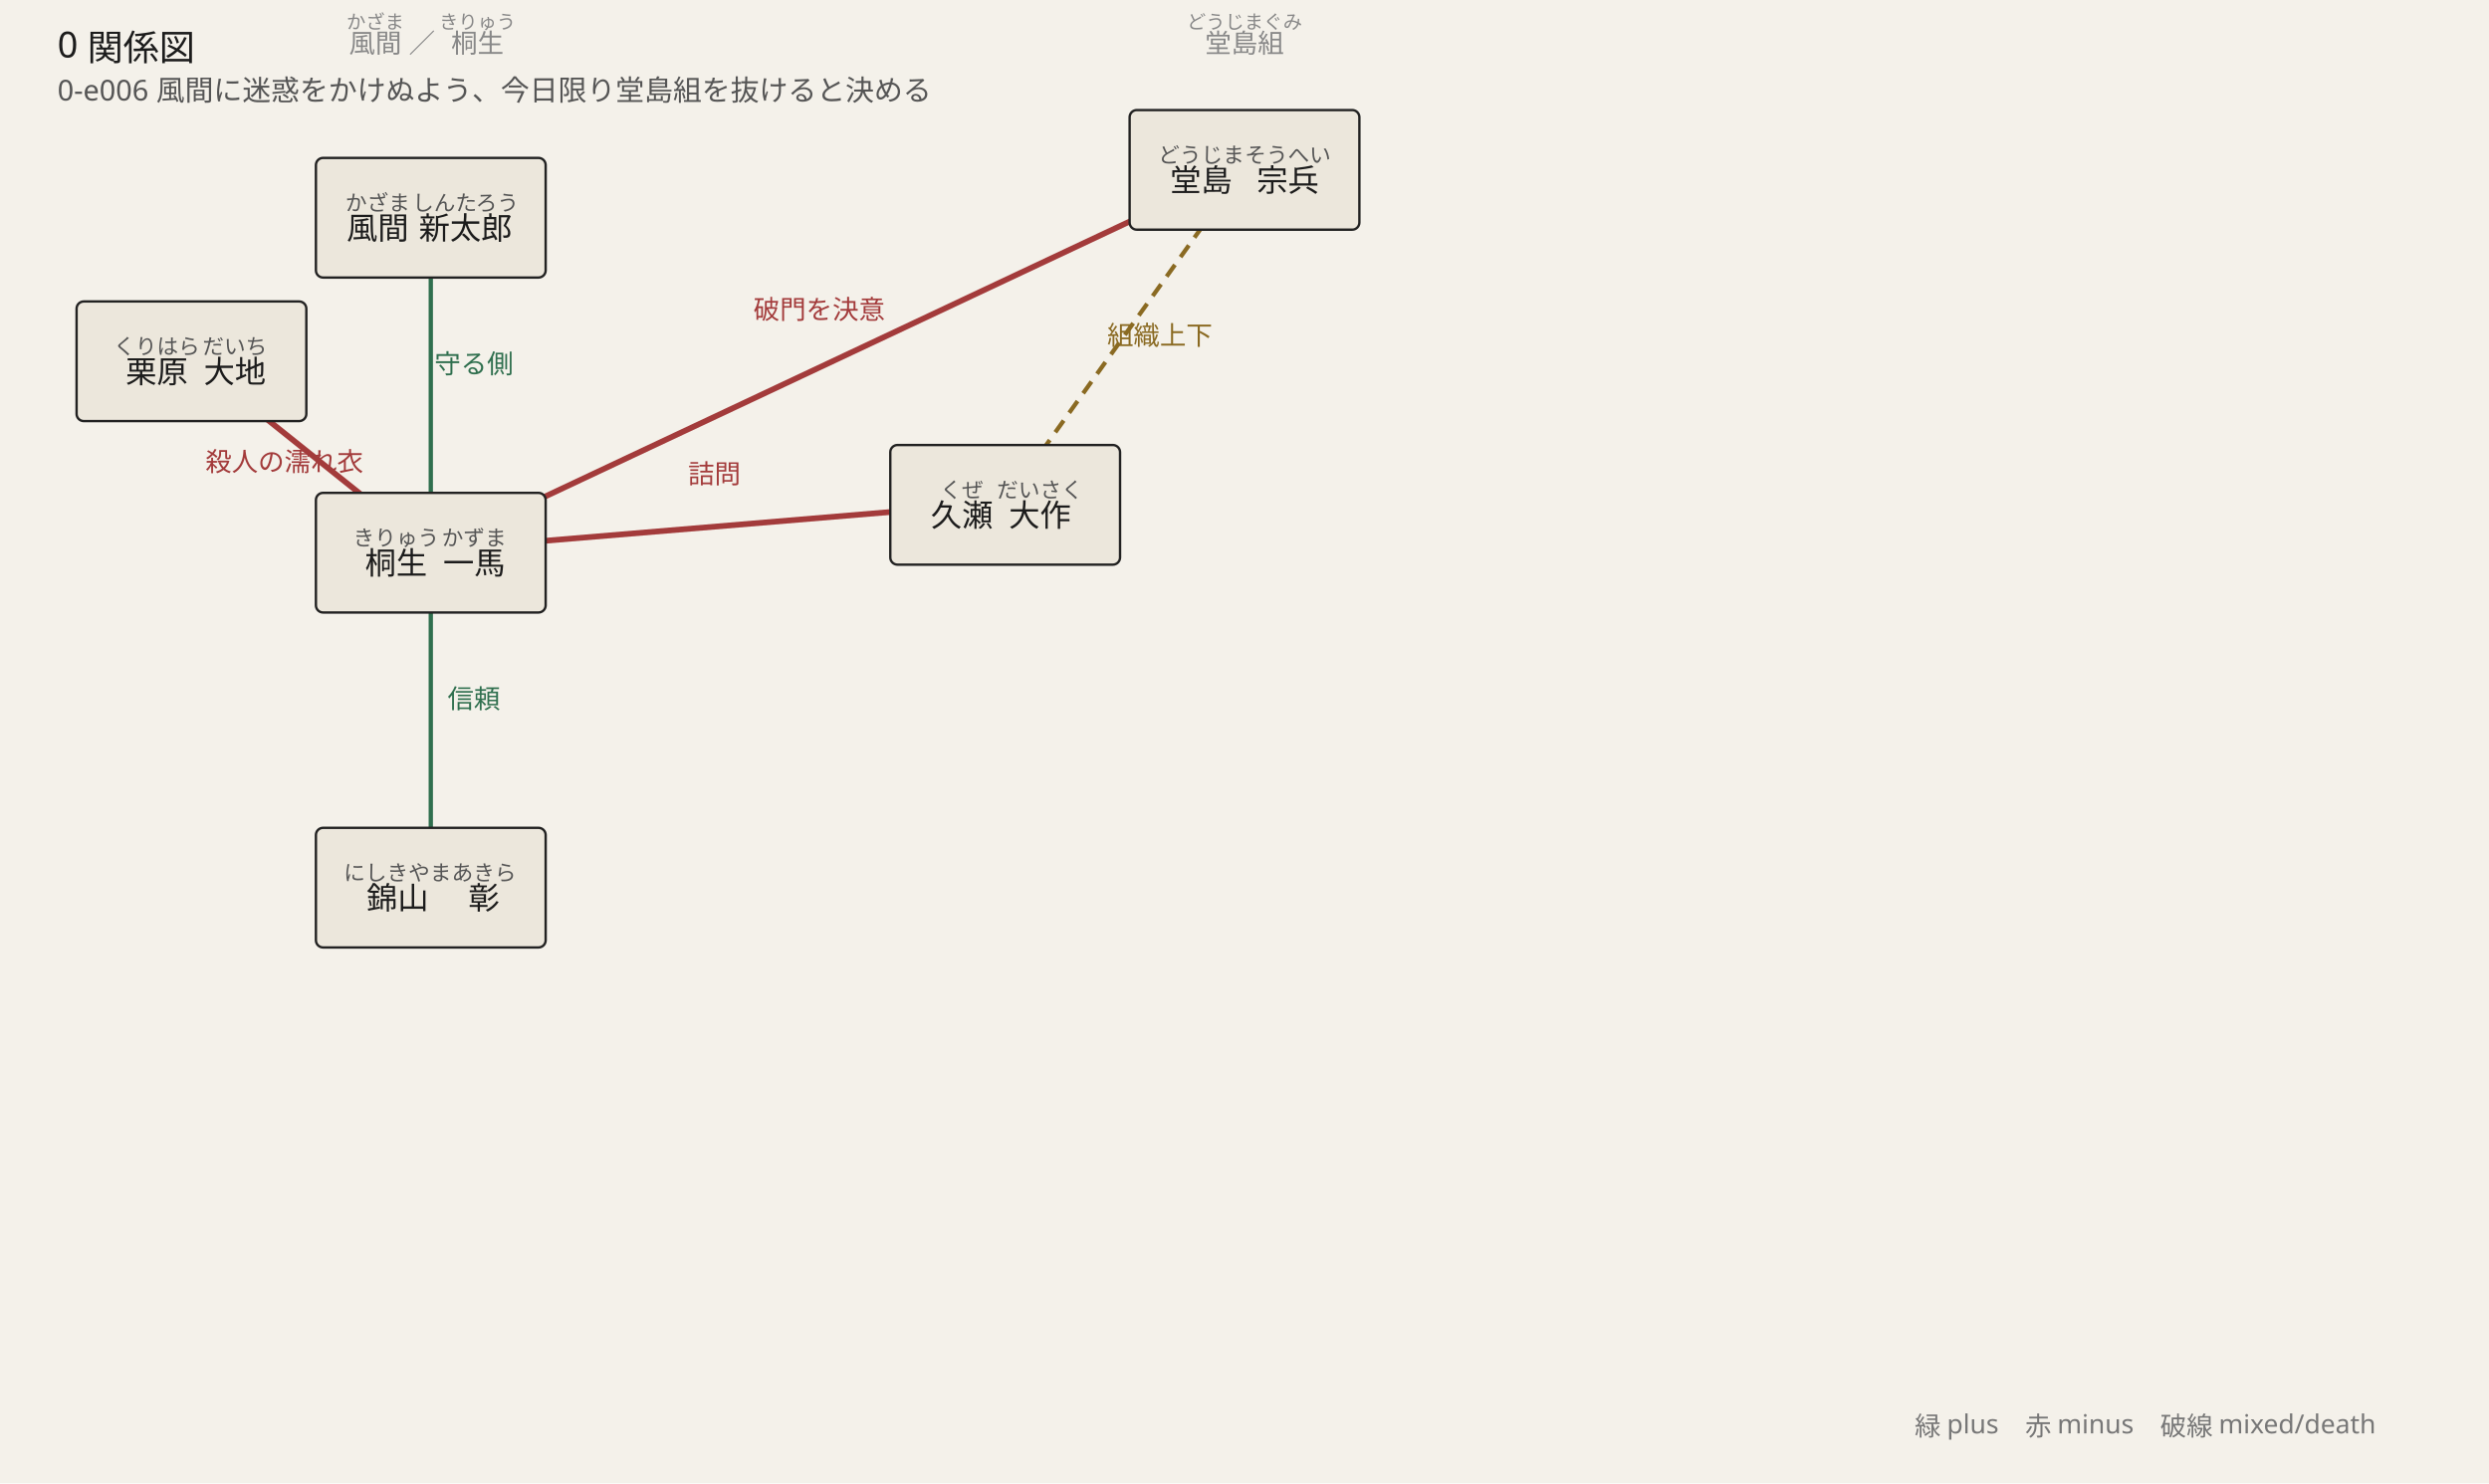
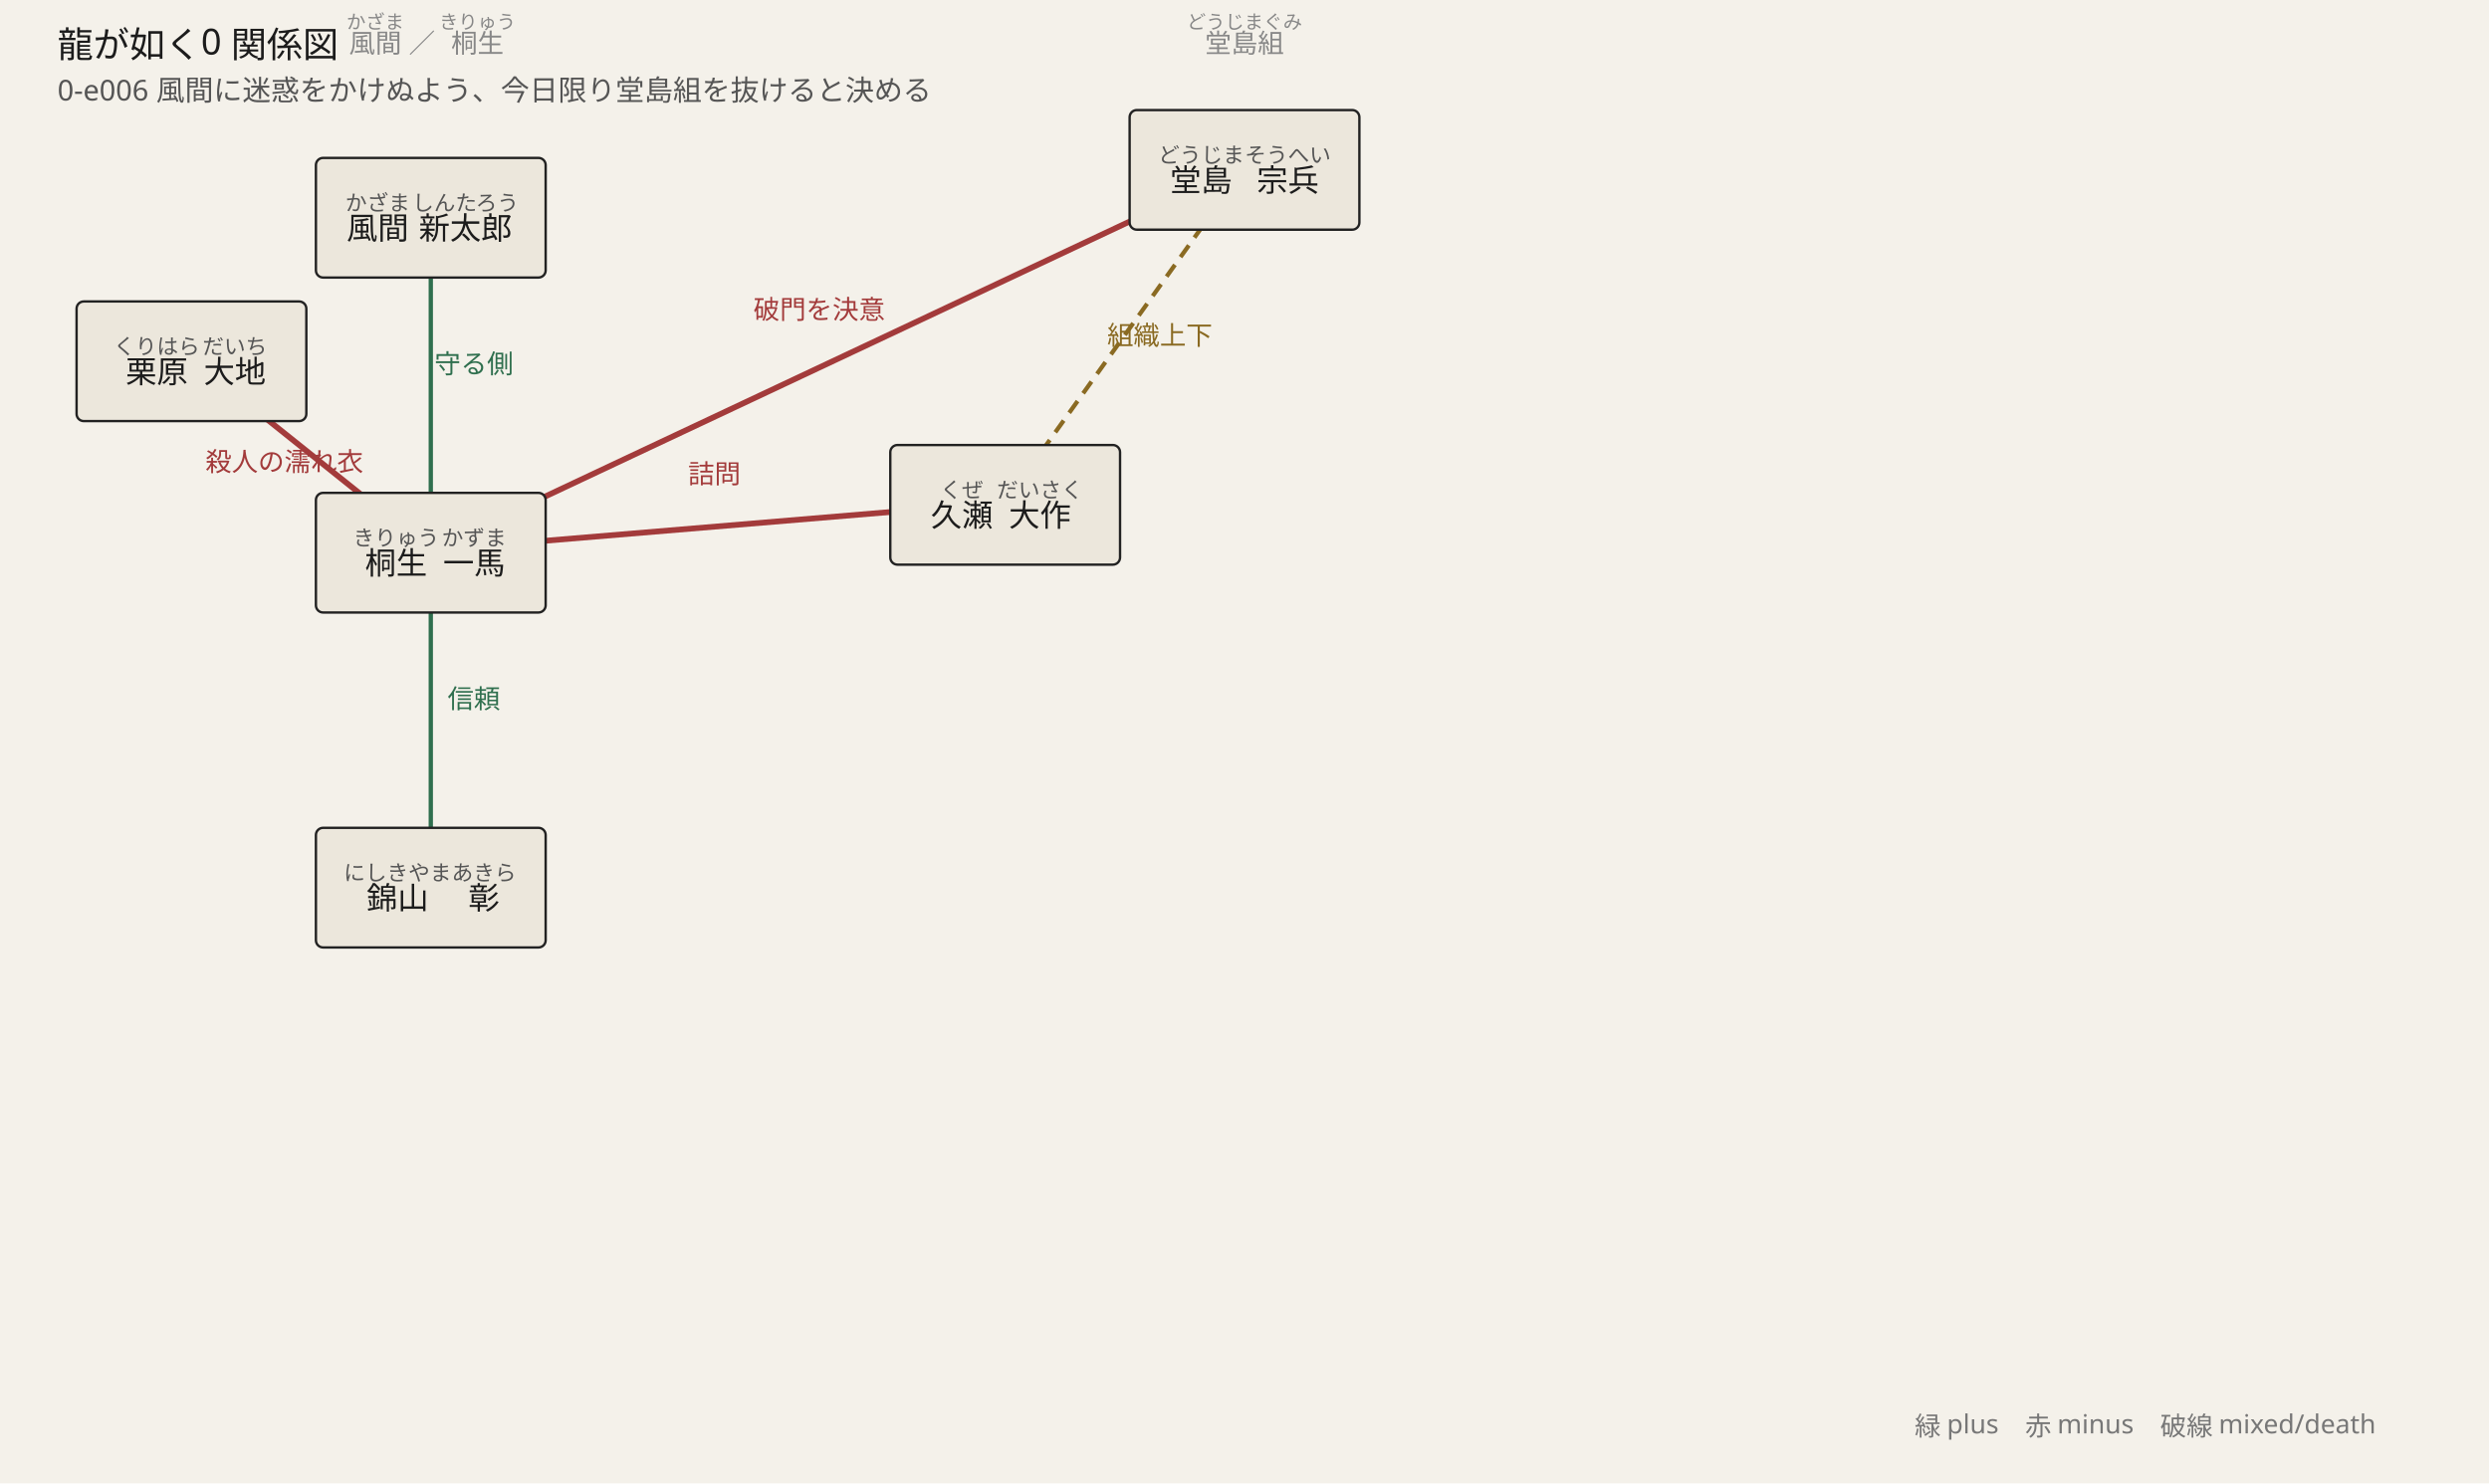
<svg xmlns="http://www.w3.org/2000/svg" viewBox="0 0 1040 620" width="1040" height="620">
  <rect width="1040" height="620" fill="#f4f1ea" />
-   <text x="24" y="24" font-family="Yu Gothic, Meiryo, sans-serif" font-size="15" fill="#1c1c1c">0 関係図</text>
+   <text x="24" y="24" font-family="Yu Gothic, Meiryo, sans-serif" font-size="15" fill="#1c1c1c">龍が如く0 関係図</text>
  <text x="24" y="42" font-family="Yu Gothic, Meiryo, sans-serif" font-size="12" fill="#555">0-e006  風間に迷惑をかけぬよう、今日限り堂島組を抜けると決める</text>
  <text x="156.8" y="12.0" text-anchor="middle" font-family="Yu Gothic, Meiryo, sans-serif" font-size="8" fill="#888">かざま</text>
  <text x="156.8" y="22.0" text-anchor="middle" font-family="Yu Gothic, Meiryo, sans-serif" font-size="11" fill="#888">風間</text>
  <text x="176.3" y="22.0" text-anchor="middle" font-family="Yu Gothic, Meiryo, sans-serif" font-size="11" fill="#888">／</text>
  <text x="199.5" y="12.0" text-anchor="middle" font-family="Yu Gothic, Meiryo, sans-serif" font-size="8" fill="#888">きりゅう</text>
  <text x="199.5" y="22.0" text-anchor="middle" font-family="Yu Gothic, Meiryo, sans-serif" font-size="11" fill="#888">桐生</text>
  <text x="520.0" y="12.0" text-anchor="middle" font-family="Yu Gothic, Meiryo, sans-serif" font-size="8" fill="#888">どうじまぐみ</text>
  <text x="520.0" y="22.0" text-anchor="middle" font-family="Yu Gothic, Meiryo, sans-serif" font-size="11" fill="#888">堂島組</text>
  <line x1="180" y1="230" x2="180" y2="370" stroke="#2f6f4e" stroke-width="1.8" />
  <text x="198.0" y="296.0" text-anchor="middle" font-family="Yu Gothic, Meiryo, sans-serif" font-size="11" fill="#2f6f4e">信頼</text>
  <line x1="180" y1="230" x2="80" y2="150" stroke="#a33b3b" stroke-width="2.4" />
  <text x="118.8" y="196.9" text-anchor="middle" font-family="Yu Gothic, Meiryo, sans-serif" font-size="11" fill="#a33b3b">殺人の濡れ衣</text>
  <line x1="180" y1="230" x2="420" y2="210" stroke="#a33b3b" stroke-width="2.4" />
  <text x="298.5" y="202.0" text-anchor="middle" font-family="Yu Gothic, Meiryo, sans-serif" font-size="11" fill="#a33b3b">詰問</text>
  <line x1="520" y1="70" x2="420" y2="210" stroke="#8a6a22" stroke-width="1.8" stroke-dasharray="6 4" />
  <text x="484.6" y="144.1" text-anchor="middle" font-family="Yu Gothic, Meiryo, sans-serif" font-size="11" fill="#8a6a22">組織上下</text>
  <line x1="180" y1="90" x2="180" y2="230" stroke="#2f6f4e" stroke-width="1.8" />
  <text x="198.0" y="156.0" text-anchor="middle" font-family="Yu Gothic, Meiryo, sans-serif" font-size="11" fill="#2f6f4e">守る側</text>
  <line x1="520" y1="70" x2="180" y2="230" stroke="#a33b3b" stroke-width="2.4" />
  <text x="342.3" y="133.3" text-anchor="middle" font-family="Yu Gothic, Meiryo, sans-serif" font-size="11" fill="#a33b3b">破門を決意</text>
  <rect x="472.0" y="46.0" width="96" height="50" rx="3" fill="#ece7dc" stroke="#222" />
  <text x="501.9" y="68.0" text-anchor="middle" font-family="Yu Gothic, Meiryo, sans-serif" font-size="9" fill="#555">どうじま</text>
  <text x="501.9" y="80.0" text-anchor="middle" font-family="Yu Gothic, Meiryo, sans-serif" font-size="13" fill="#1c1c1c">堂島</text>
  <text x="538.1" y="68.0" text-anchor="middle" font-family="Yu Gothic, Meiryo, sans-serif" font-size="9" fill="#555">そうへい</text>
  <text x="538.1" y="80.0" text-anchor="middle" font-family="Yu Gothic, Meiryo, sans-serif" font-size="13" fill="#1c1c1c">宗兵</text>
  <rect x="132.0" y="66.0" width="96" height="50" rx="3" fill="#ece7dc" stroke="#222" />
  <text x="157.8" y="88.0" text-anchor="middle" font-family="Yu Gothic, Meiryo, sans-serif" font-size="9" fill="#555">かざま</text>
  <text x="157.8" y="100.0" text-anchor="middle" font-family="Yu Gothic, Meiryo, sans-serif" font-size="13" fill="#1c1c1c">風間</text>
  <text x="194.5" y="88.0" text-anchor="middle" font-family="Yu Gothic, Meiryo, sans-serif" font-size="9" fill="#555">しんたろう</text>
  <text x="194.5" y="100.0" text-anchor="middle" font-family="Yu Gothic, Meiryo, sans-serif" font-size="13" fill="#1c1c1c">新太郎</text>
  <rect x="32.0" y="126.0" width="96" height="50" rx="3" fill="#ece7dc" stroke="#222" />
  <text x="65.5" y="148.0" text-anchor="middle" font-family="Yu Gothic, Meiryo, sans-serif" font-size="9" fill="#555">くりはら</text>
  <text x="65.5" y="160.0" text-anchor="middle" font-family="Yu Gothic, Meiryo, sans-serif" font-size="13" fill="#1c1c1c">栗原</text>
  <text x="98.1" y="148.0" text-anchor="middle" font-family="Yu Gothic, Meiryo, sans-serif" font-size="9" fill="#555">だいち</text>
  <text x="98.1" y="160.0" text-anchor="middle" font-family="Yu Gothic, Meiryo, sans-serif" font-size="13" fill="#1c1c1c">大地</text>
  <rect x="372.0" y="186.0" width="96" height="50" rx="3" fill="#ece7dc" stroke="#222" />
  <text x="401.9" y="208.0" text-anchor="middle" font-family="Yu Gothic, Meiryo, sans-serif" font-size="9" fill="#555">くぜ</text>
  <text x="401.9" y="220.0" text-anchor="middle" font-family="Yu Gothic, Meiryo, sans-serif" font-size="13" fill="#1c1c1c">久瀬</text>
  <text x="434.5" y="208.0" text-anchor="middle" font-family="Yu Gothic, Meiryo, sans-serif" font-size="9" fill="#555">だいさく</text>
  <text x="434.5" y="220.0" text-anchor="middle" font-family="Yu Gothic, Meiryo, sans-serif" font-size="13" fill="#1c1c1c">大作</text>
  <rect x="132.0" y="206.0" width="96" height="50" rx="3" fill="#ece7dc" stroke="#222" />
  <text x="165.5" y="228.0" text-anchor="middle" font-family="Yu Gothic, Meiryo, sans-serif" font-size="9" fill="#555">きりゅう</text>
  <text x="165.5" y="240.0" text-anchor="middle" font-family="Yu Gothic, Meiryo, sans-serif" font-size="13" fill="#1c1c1c">桐生</text>
  <text x="198.1" y="228.0" text-anchor="middle" font-family="Yu Gothic, Meiryo, sans-serif" font-size="9" fill="#555">かずま</text>
  <text x="198.1" y="240.0" text-anchor="middle" font-family="Yu Gothic, Meiryo, sans-serif" font-size="13" fill="#1c1c1c">一馬</text>
  <rect x="132.0" y="346.0" width="96" height="50" rx="3" fill="#ece7dc" stroke="#222" />
  <text x="166.1" y="368.0" text-anchor="middle" font-family="Yu Gothic, Meiryo, sans-serif" font-size="9" fill="#555">にしきやま</text>
  <text x="166.1" y="380.0" text-anchor="middle" font-family="Yu Gothic, Meiryo, sans-serif" font-size="13" fill="#1c1c1c">錦山</text>
  <text x="202.2" y="368.0" text-anchor="middle" font-family="Yu Gothic, Meiryo, sans-serif" font-size="9" fill="#555">あきら</text>
  <text x="202.2" y="380.0" text-anchor="middle" font-family="Yu Gothic, Meiryo, sans-serif" font-size="13" fill="#1c1c1c">彰</text>
  <text x="800" y="600" font-family="Yu Gothic, Meiryo, sans-serif" font-size="11" fill="#777">緑 plus　赤 minus　破線 mixed/death</text>
</svg>
